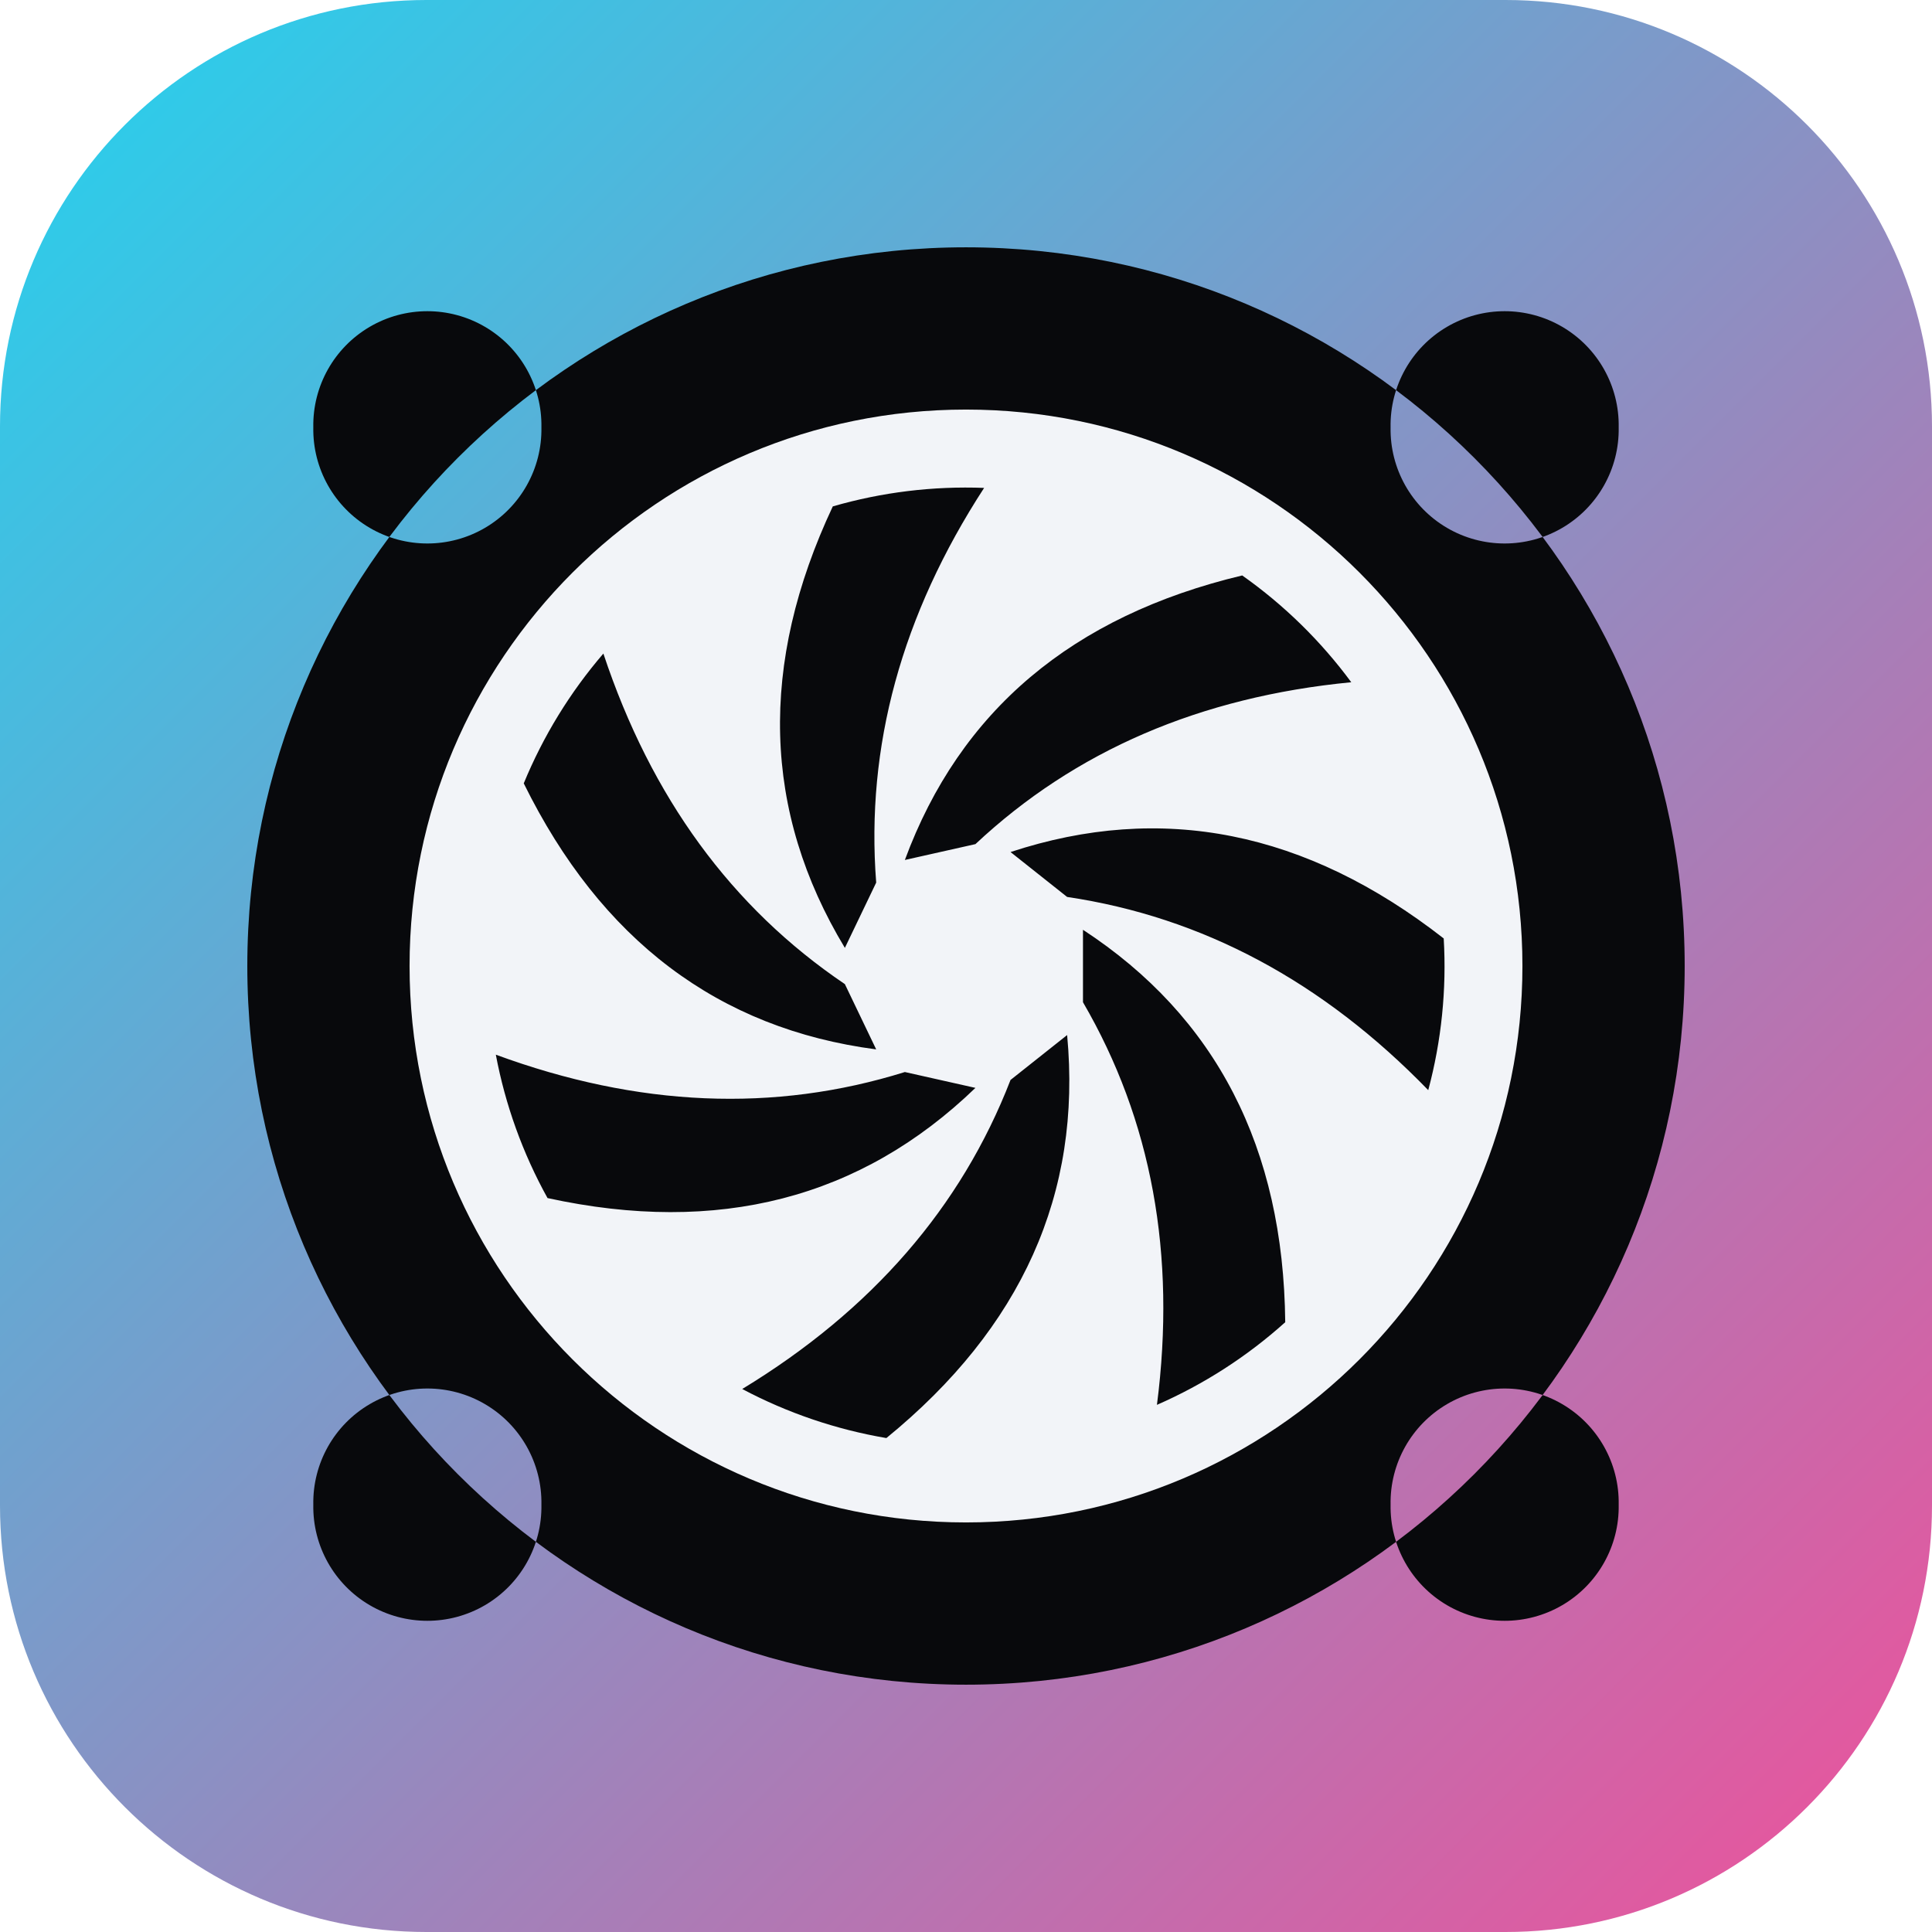
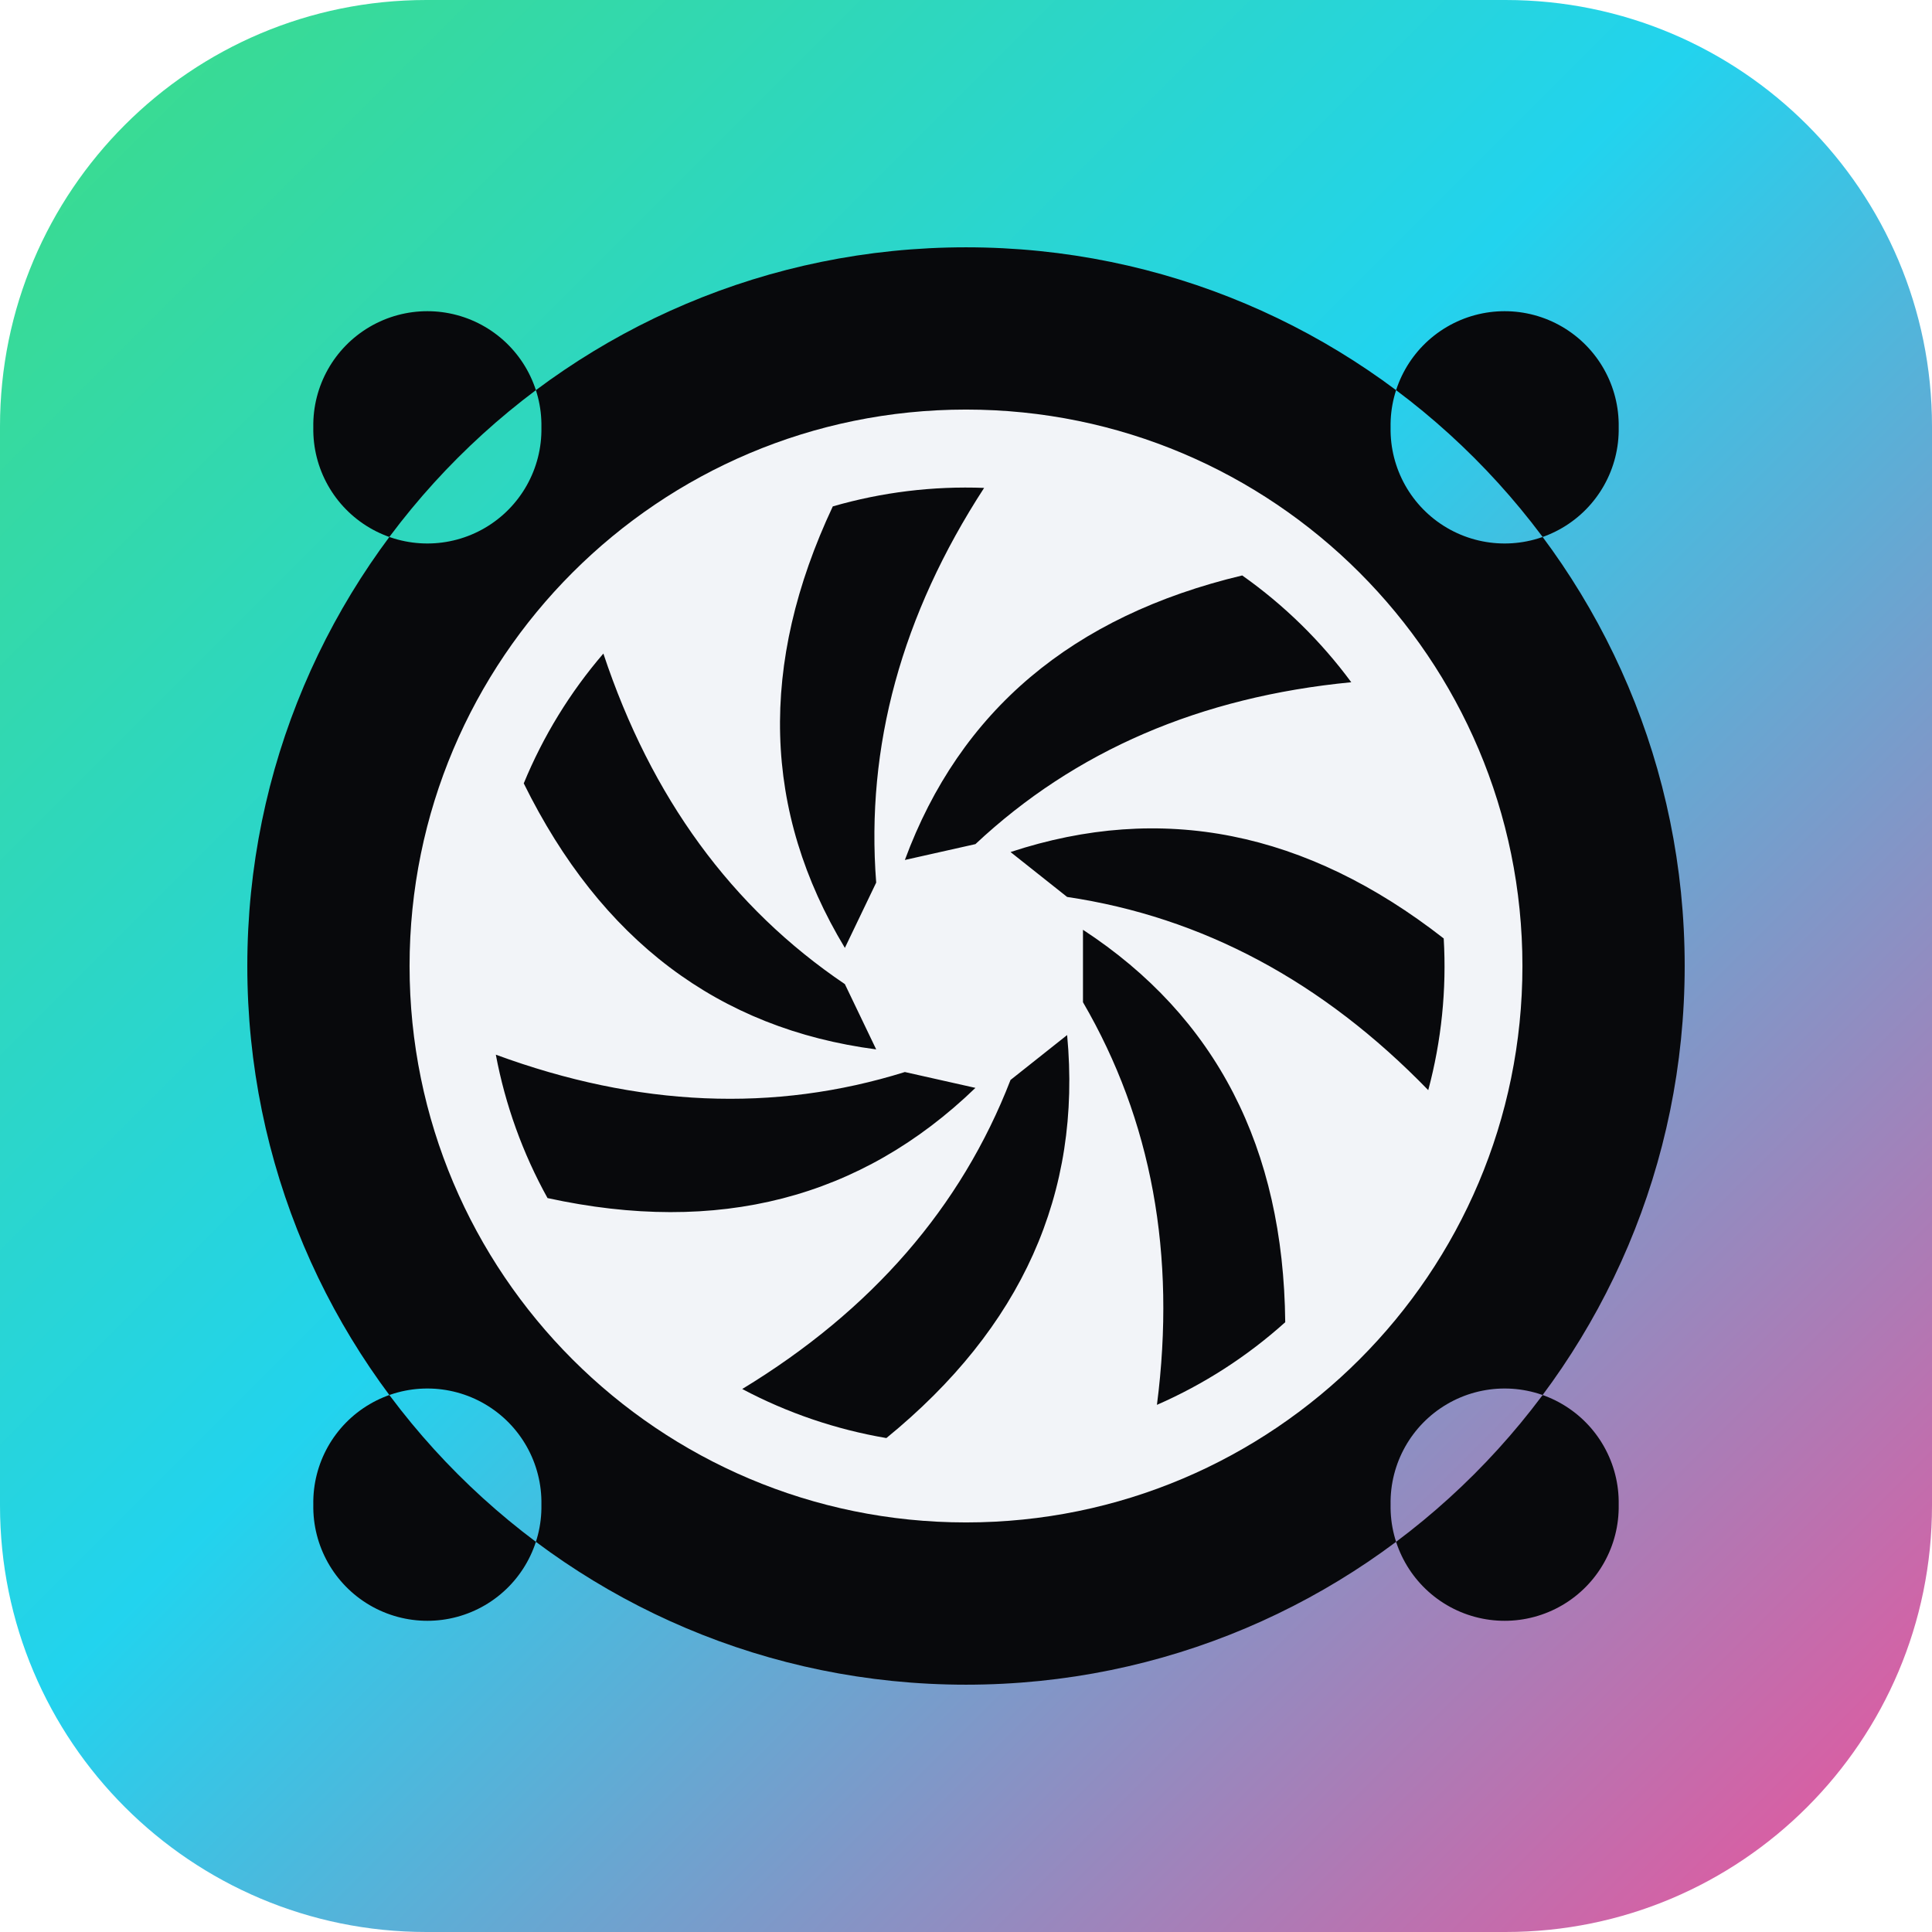
<svg xmlns="http://www.w3.org/2000/svg" width="512" height="512" viewBox="0 0 512 512" role="img" aria-label="hum">
  <defs>
    <linearGradient id="g" x1="0" y1="0" x2="1" y2="1">
-       <stop offset="0" stop-color="#22D3EE" />
+       <stop offset="0" stop-color="#3DDC84" />
+       <stop offset="0.45" stop-color="#22D3EE" />
      <stop offset="1" stop-color="#F0509A" />
    </linearGradient>
  </defs>
  <rect width="512" height="512" rx="113" fill="url(#g)" />
  <path fill="#08090C" fill-rule="evenodd" d="M 65.54 256.00 A 190.46 190.46 0 1 0 446.46 256.00 A 190.46 190.46 0 1 0 65.54 256.00 Z M 83.03 113.25 A 30.23 30.23 0 1 0 143.48 113.25 A 30.23 30.23 0 1 0 83.03 113.25 Z M 368.52 113.25 A 30.23 30.23 0 1 0 428.97 113.25 A 30.23 30.23 0 1 0 368.52 113.25 Z M 83.03 398.75 A 30.23 30.23 0 1 0 143.48 398.75 A 30.23 30.23 0 1 0 83.03 398.75 Z M 368.52 398.75 A 30.23 30.23 0 1 0 428.97 398.75 A 30.23 30.23 0 1 0 368.52 398.75 Z" />
  <path fill="#F2F4F8" fill-rule="evenodd" d="M 108.54 256.00 A 147.46 147.46 0 1 0 403.46 256.00 A 147.46 147.46 0 1 0 108.54 256.00 Z M 287.0 246.4 Q 339.9 281.0 340.6 350.4 A 126.8 126.8 0 0 1 306.6 372.3 Q 314.3 312.5 287.0 265.6 Z M 282.8 274.3 Q 288.7 337.2 234.9 381.1 A 126.8 126.8 0 0 1 196.7 368.1 Q 248.2 336.8 267.8 286.2 Z M 258.5 288.3 Q 212.9 332.3 145.1 317.5 A 126.8 126.8 0 0 1 131.4 279.5 Q 187.9 300.3 239.8 284.1 Z M 232.2 278.1 Q 169.5 269.9 138.8 207.6 A 126.8 126.8 0 0 1 159.9 173.2 Q 178.9 230.4 223.9 260.8 Z M 223.9 251.2 Q 191.2 197.0 220.7 134.2 A 126.8 126.8 0 0 1 260.8 129.3 Q 228.0 179.8 232.2 233.9 Z M 239.8 227.9 Q 261.7 168.6 329.2 152.5 A 126.8 126.8 0 0 1 358.1 180.8 Q 298.1 186.6 258.5 223.7 Z M 267.8 225.8 Q 327.9 206.0 382.6 248.7 A 126.8 126.8 0 0 1 378.5 288.9 Q 336.6 245.7 282.8 237.7 Z" />
</svg>
